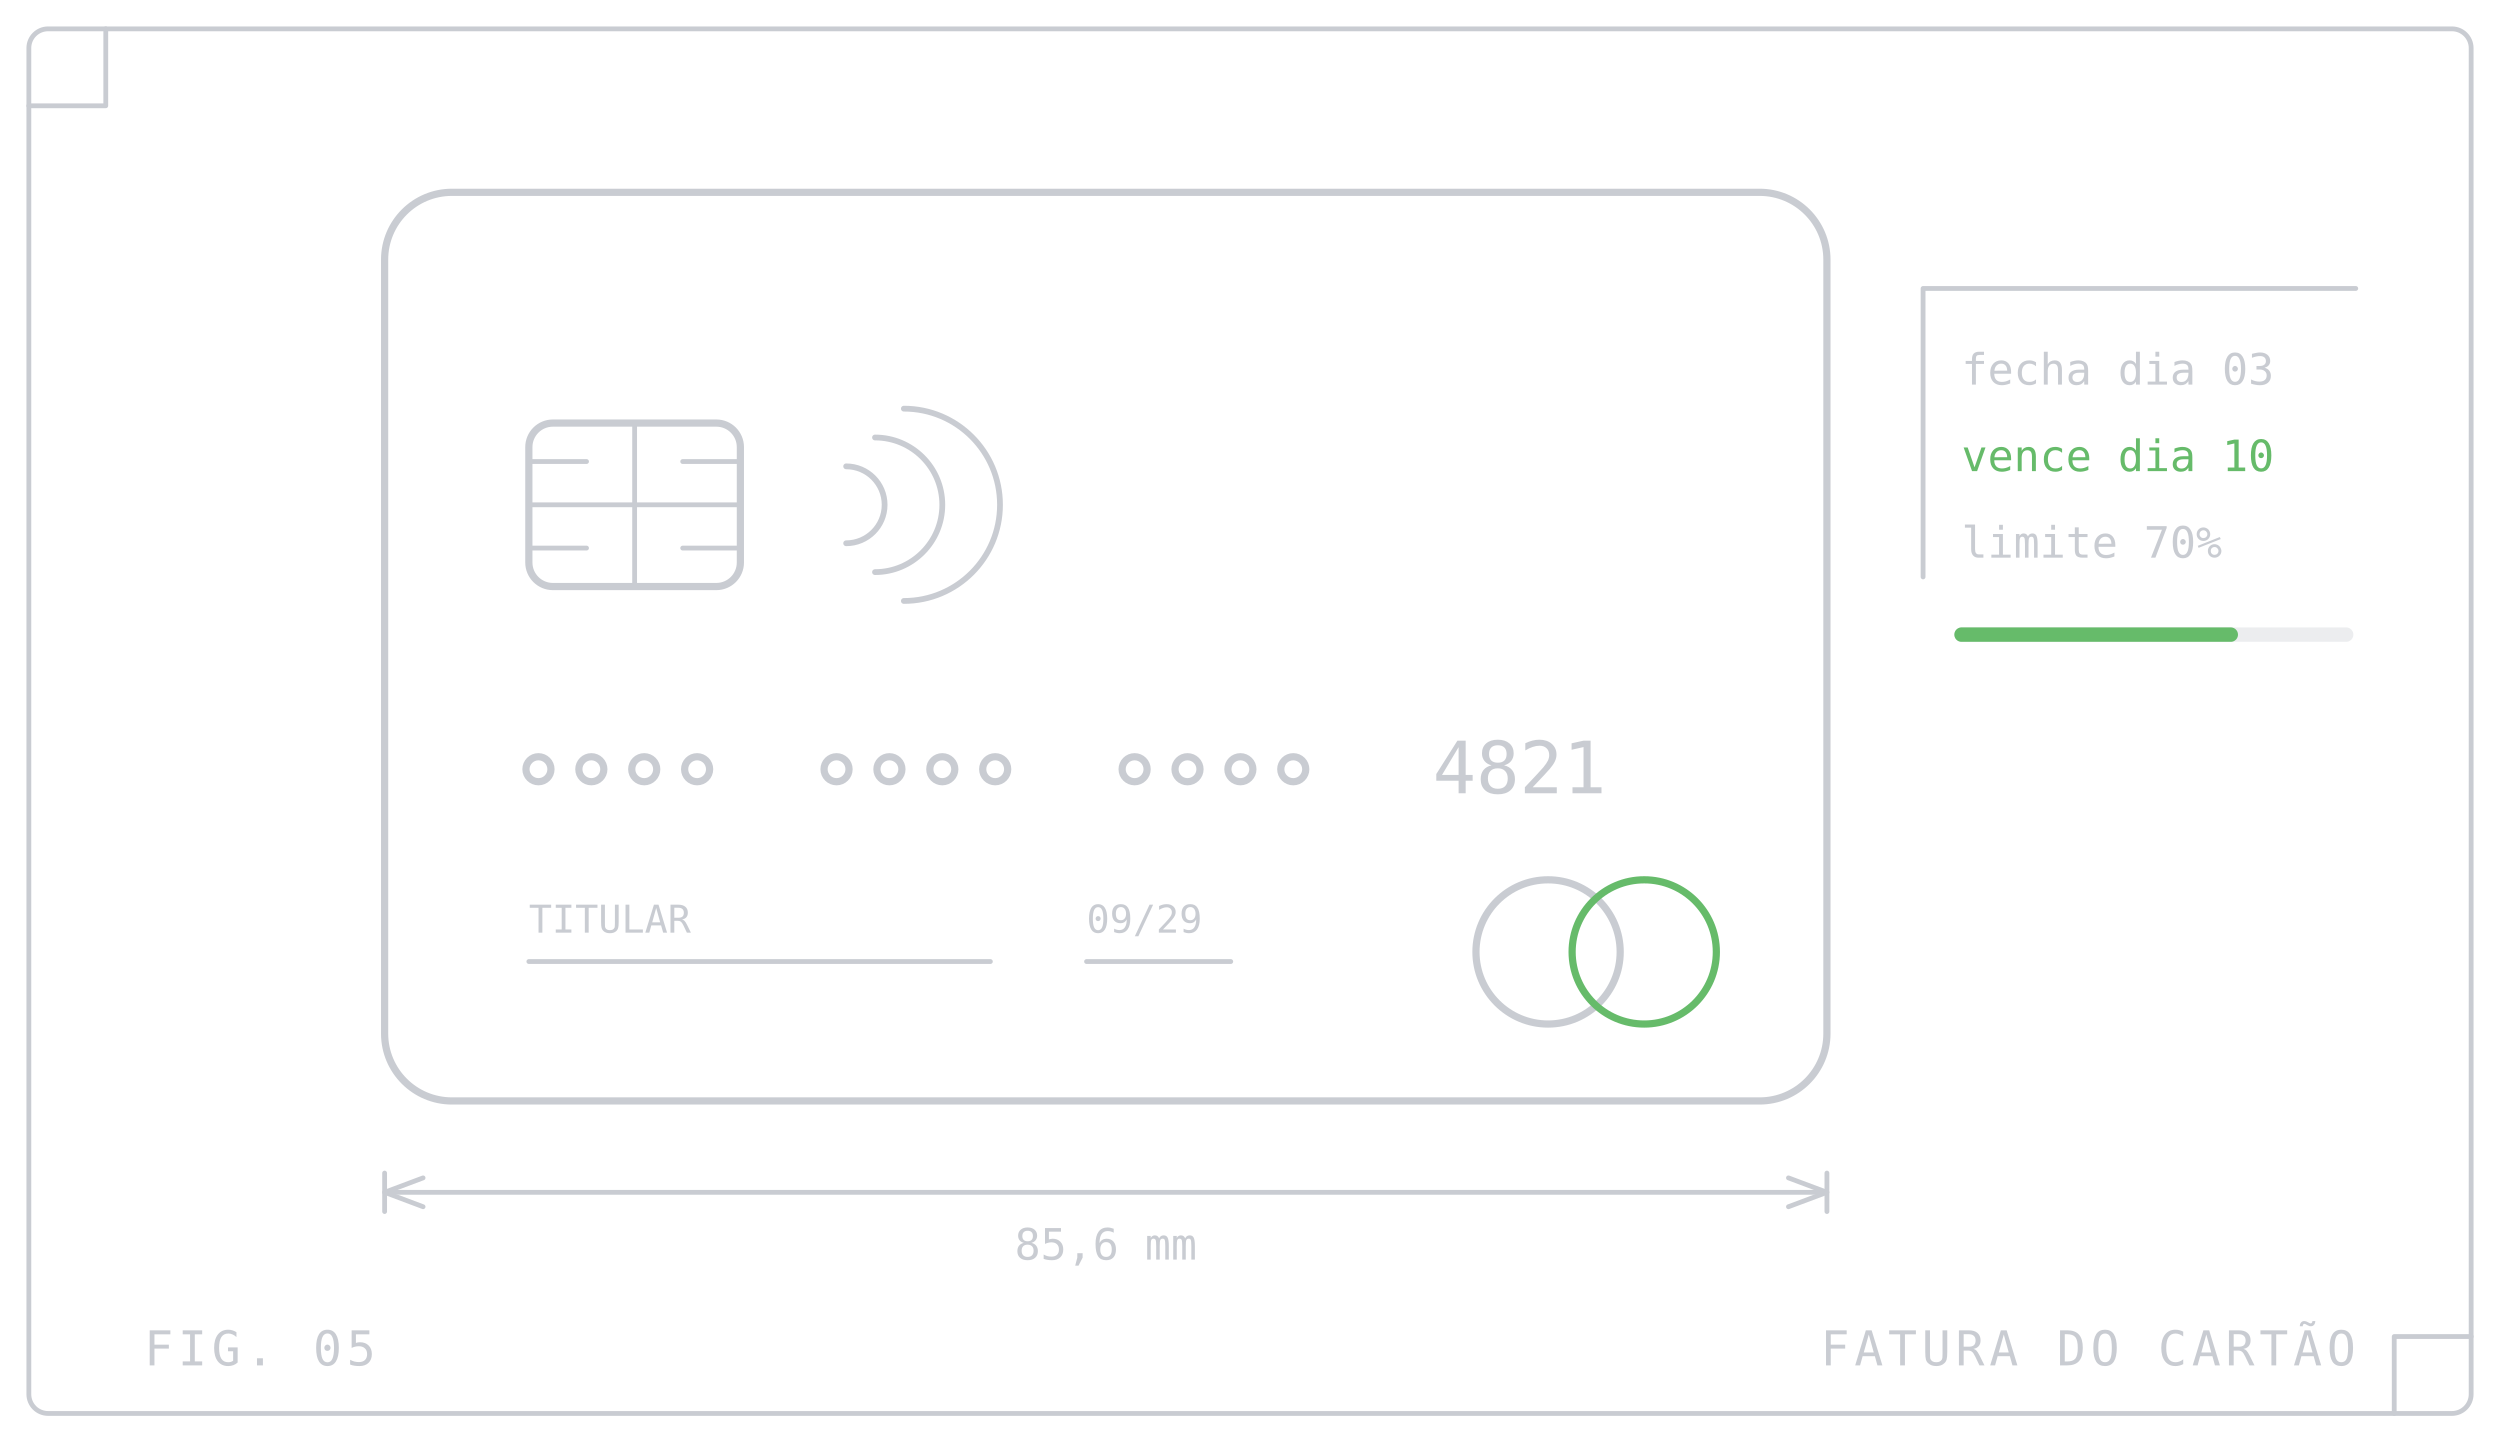
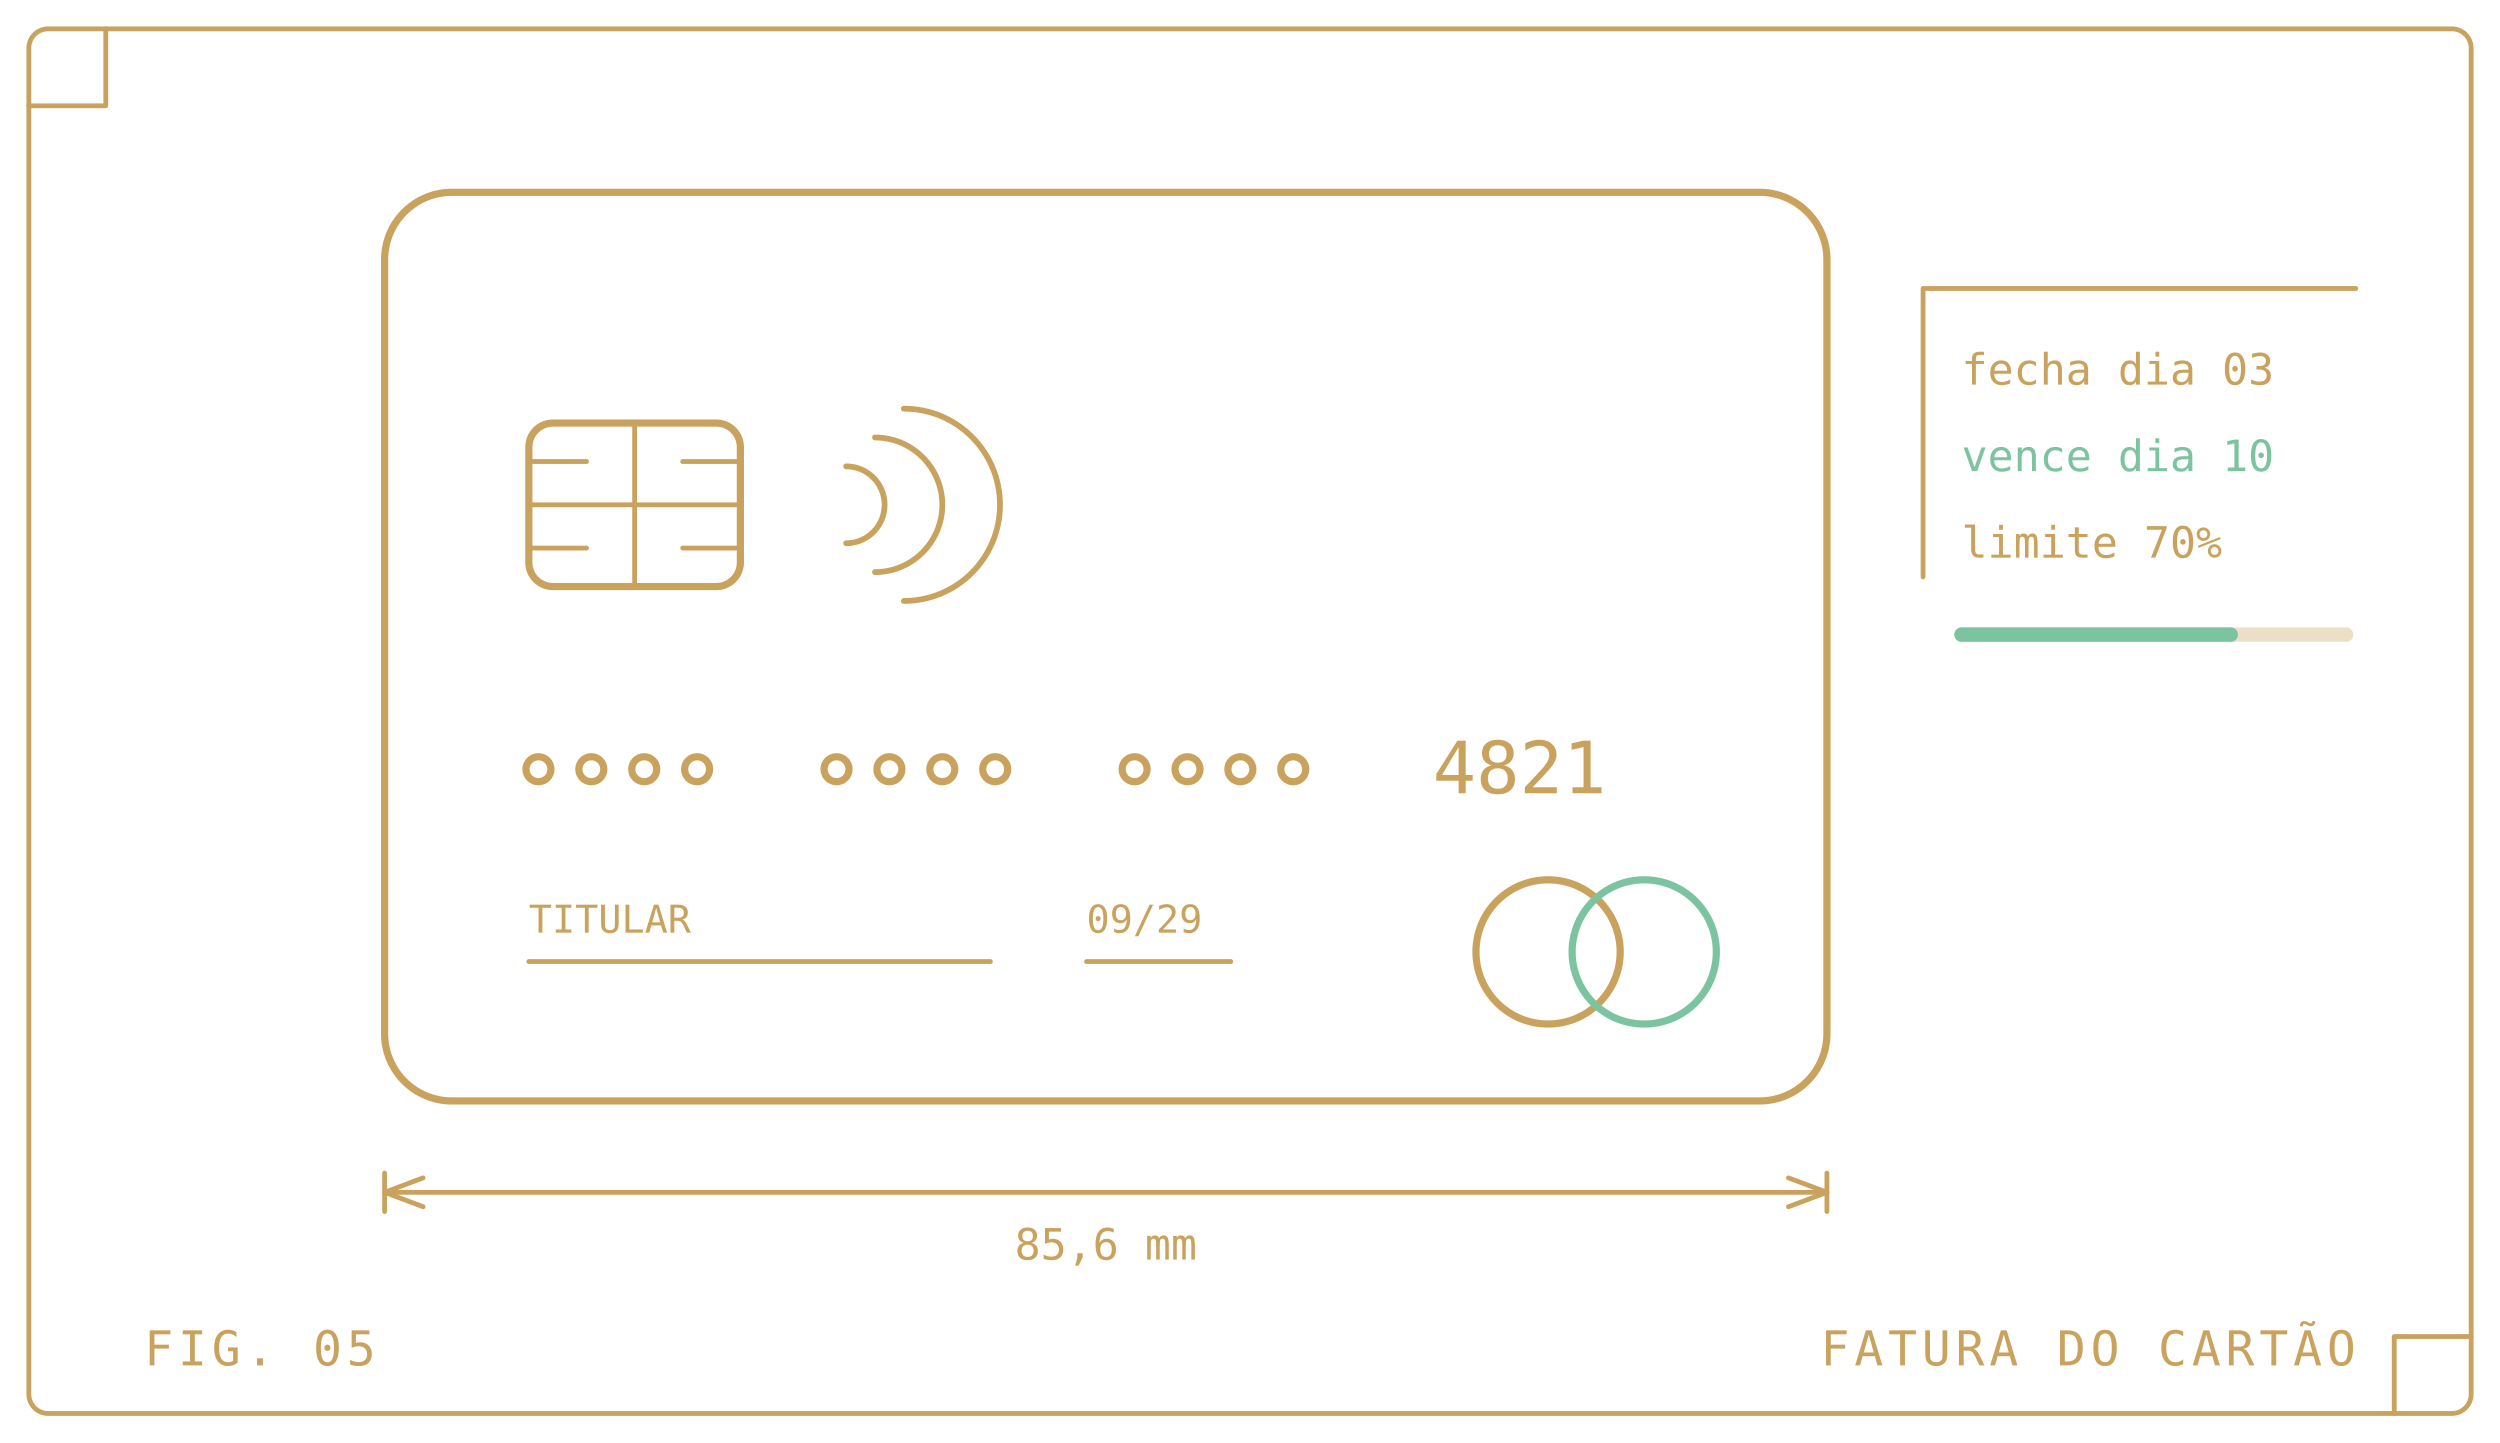
- <svg xmlns="http://www.w3.org/2000/svg" viewBox="0 0 520 300" fill="none" stroke="#c9ccd2" stroke-width="1.5" stroke-linecap="round" stroke-linejoin="round" font-family="Fira Code, monospace">
+ <svg xmlns="http://www.w3.org/2000/svg" viewBox="0 0 520 300" fill="none" stroke="#c9a25e" stroke-width="1.5" stroke-linecap="round" stroke-linejoin="round" font-family="Fira Code, monospace">
  <rect x="6" y="6" width="508" height="288" rx="4" stroke-width="1" />
  <path d="M6 22h16M22 6v16M514 278h-16M498 294v-16" stroke-width="1" />
  <rect x="80" y="40" width="300" height="189" rx="14" />
  <rect x="110" y="88" width="44" height="34" rx="5" />
  <path d="M110 105h44M132 88v34M110 96h12M110 114h12M142 96h12M142 114h12" stroke-width="1" />
  <path d="M176 97a8 8 0 0 1 0 16" stroke-width="1.2" />
  <path d="M182 91a14 14 0 0 1 0 28" stroke-width="1.2" />
  <path d="M188 85a20 20 0 0 1 0 40" stroke-width="1.2" />
  <circle cx="112" cy="160" r="2.6" />
  <circle cx="123" cy="160" r="2.6" />
  <circle cx="134" cy="160" r="2.6" />
  <circle cx="145" cy="160" r="2.6" />
  <circle cx="174" cy="160" r="2.6" />
  <circle cx="185" cy="160" r="2.6" />
  <circle cx="196" cy="160" r="2.6" />
  <circle cx="207" cy="160" r="2.6" />
  <circle cx="236" cy="160" r="2.6" />
  <circle cx="247" cy="160" r="2.6" />
  <circle cx="258" cy="160" r="2.6" />
  <circle cx="269" cy="160" r="2.6" />
-   <text x="298" y="165" fill="#c9ccd2" stroke="none" font-size="15" text-anchor="start">4821</text>
+   <text x="298" y="165" fill="#c9a25e" stroke="none" font-size="15" text-anchor="start">4821</text>
  <path d="M110 200h96" stroke-width="1" />
  <path d="M226 200h30" stroke-width="1" />
-   <text x="110" y="194" fill="#c9ccd2" stroke="none" font-size="8" text-anchor="start">TITULAR</text>
-   <text x="226" y="194" fill="#c9ccd2" stroke="none" font-size="8" text-anchor="start">09/29</text>
+   <text x="110" y="194" fill="#c9a25e" stroke="none" font-size="8" text-anchor="start">TITULAR</text>
+   <text x="226" y="194" fill="#c9a25e" stroke="none" font-size="8" text-anchor="start">09/29</text>
  <circle cx="322" cy="198" r="15" />
-   <circle cx="342" cy="198" r="15" stroke="#66bb6a" />
+   <circle cx="342" cy="198" r="15" stroke="#7cc4a0" />
  <path d="M80 252v-8M380 252v-8M80 248h300" stroke-width="1" />
  <path d="M80 248l8 -3M80 248l8 3M380 248l-8 -3M380 248l-8 3" stroke-width="1" />
-   <text x="230" y="262" fill="#c9ccd2" stroke="none" font-size="9" text-anchor="middle">85,6 mm</text>
+   <text x="230" y="262" fill="#c9a25e" stroke="none" font-size="9" text-anchor="middle">85,6 mm</text>
  <path d="M400 60h90M400 60v60" stroke-width="1" />
-   <text x="408" y="80" fill="#c9ccd2" stroke="none" font-size="9" text-anchor="start">fecha dia 03</text>
-   <text x="408" y="98" fill="#66bb6a" stroke="none" font-size="9" text-anchor="start">vence dia 10</text>
-   <text x="408" y="116" fill="#c9ccd2" stroke="none" font-size="9" text-anchor="start">limite 70%</text>
+   <text x="408" y="80" fill="#c9a25e" stroke="none" font-size="9" text-anchor="start">fecha dia 03</text>
+   <text x="408" y="98" fill="#7cc4a0" stroke="none" font-size="9" text-anchor="start">vence dia 10</text>
+   <text x="408" y="116" fill="#c9a25e" stroke="none" font-size="9" text-anchor="start">limite 70%</text>
  <path d="M408 132h80" stroke-width="3" opacity=".35" />
-   <path d="M408 132h56" stroke="#66bb6a" stroke-width="3" />
-   <g fill="#c9ccd2" stroke="none" font-size="10" letter-spacing="1">
+   <path d="M408 132h56" stroke="#7cc4a0" stroke-width="3" />
+   <g fill="#c9a25e" stroke="none" font-size="10" letter-spacing="1">
    <text x="30" y="284">FIG. 05</text>
    <text x="490" y="284" text-anchor="end">FATURA DO CARTÃO</text>
  </g>
</svg>
